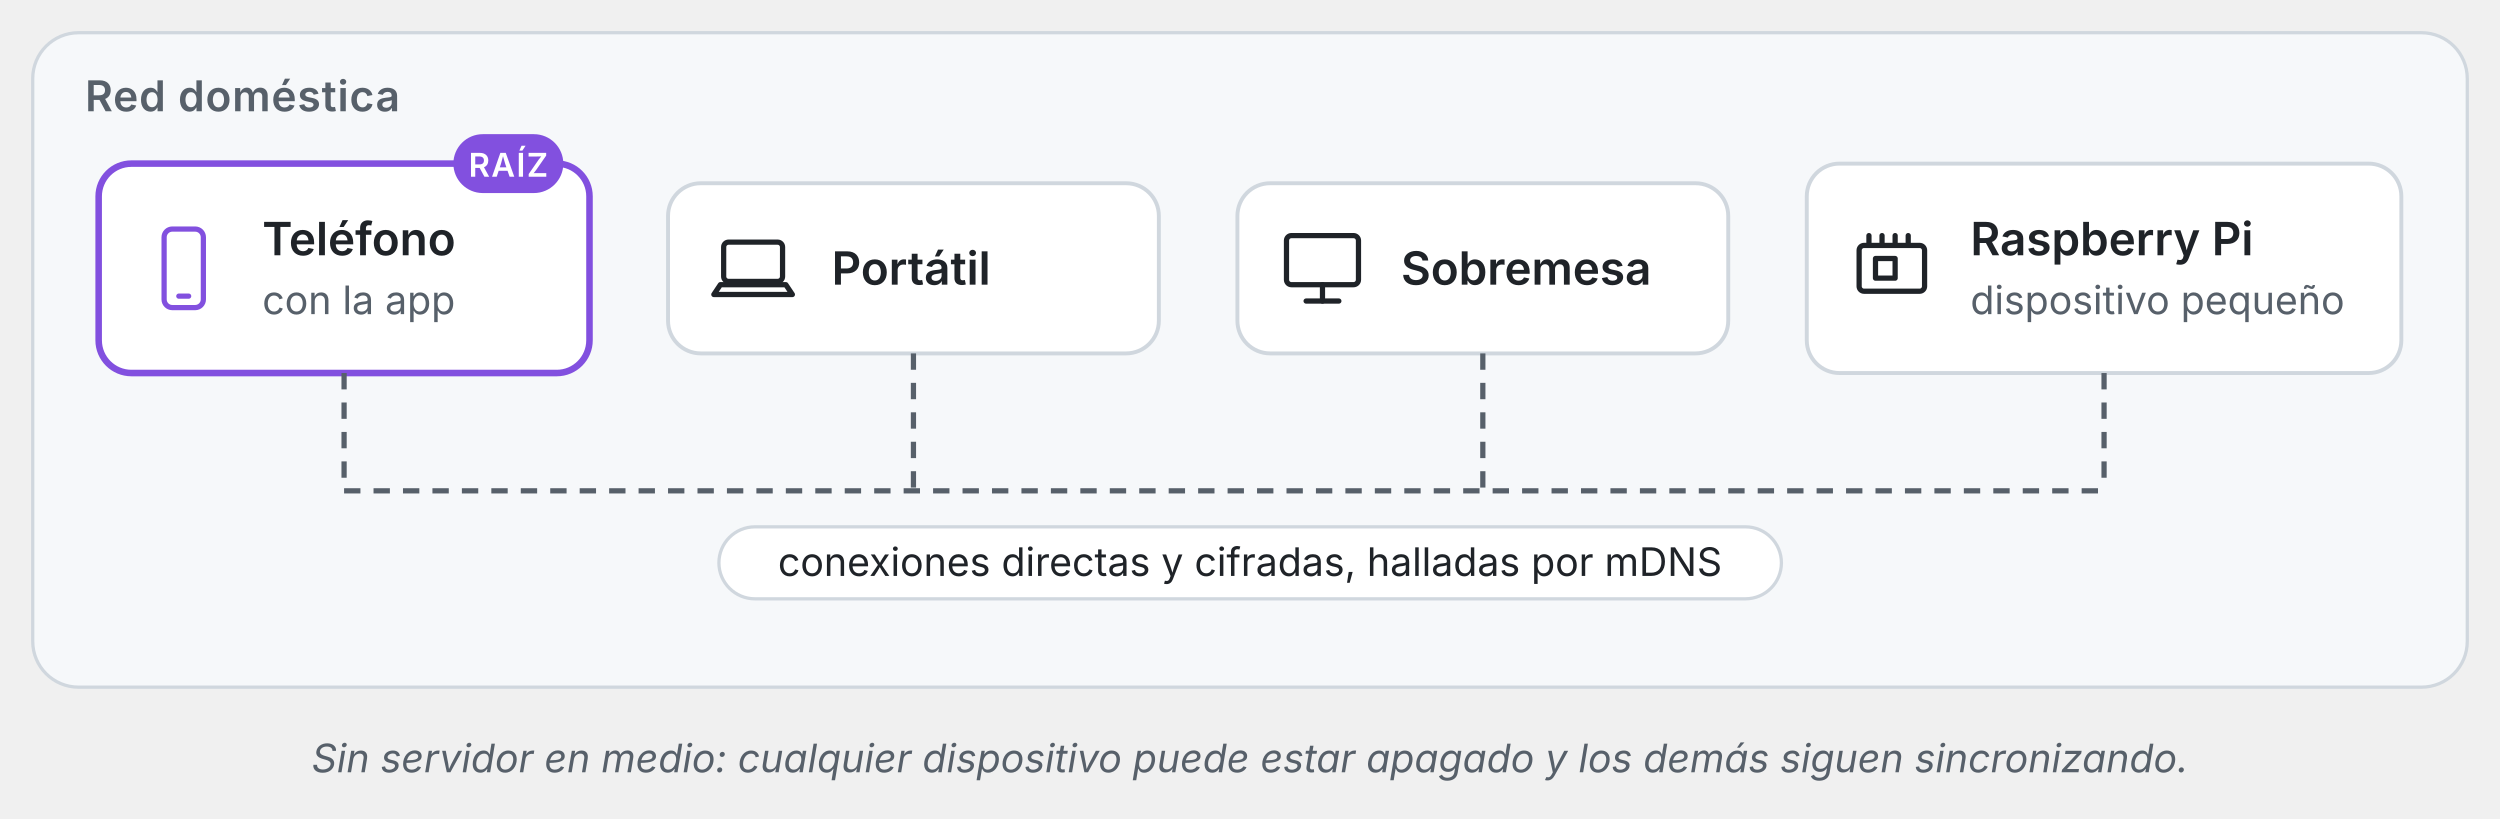
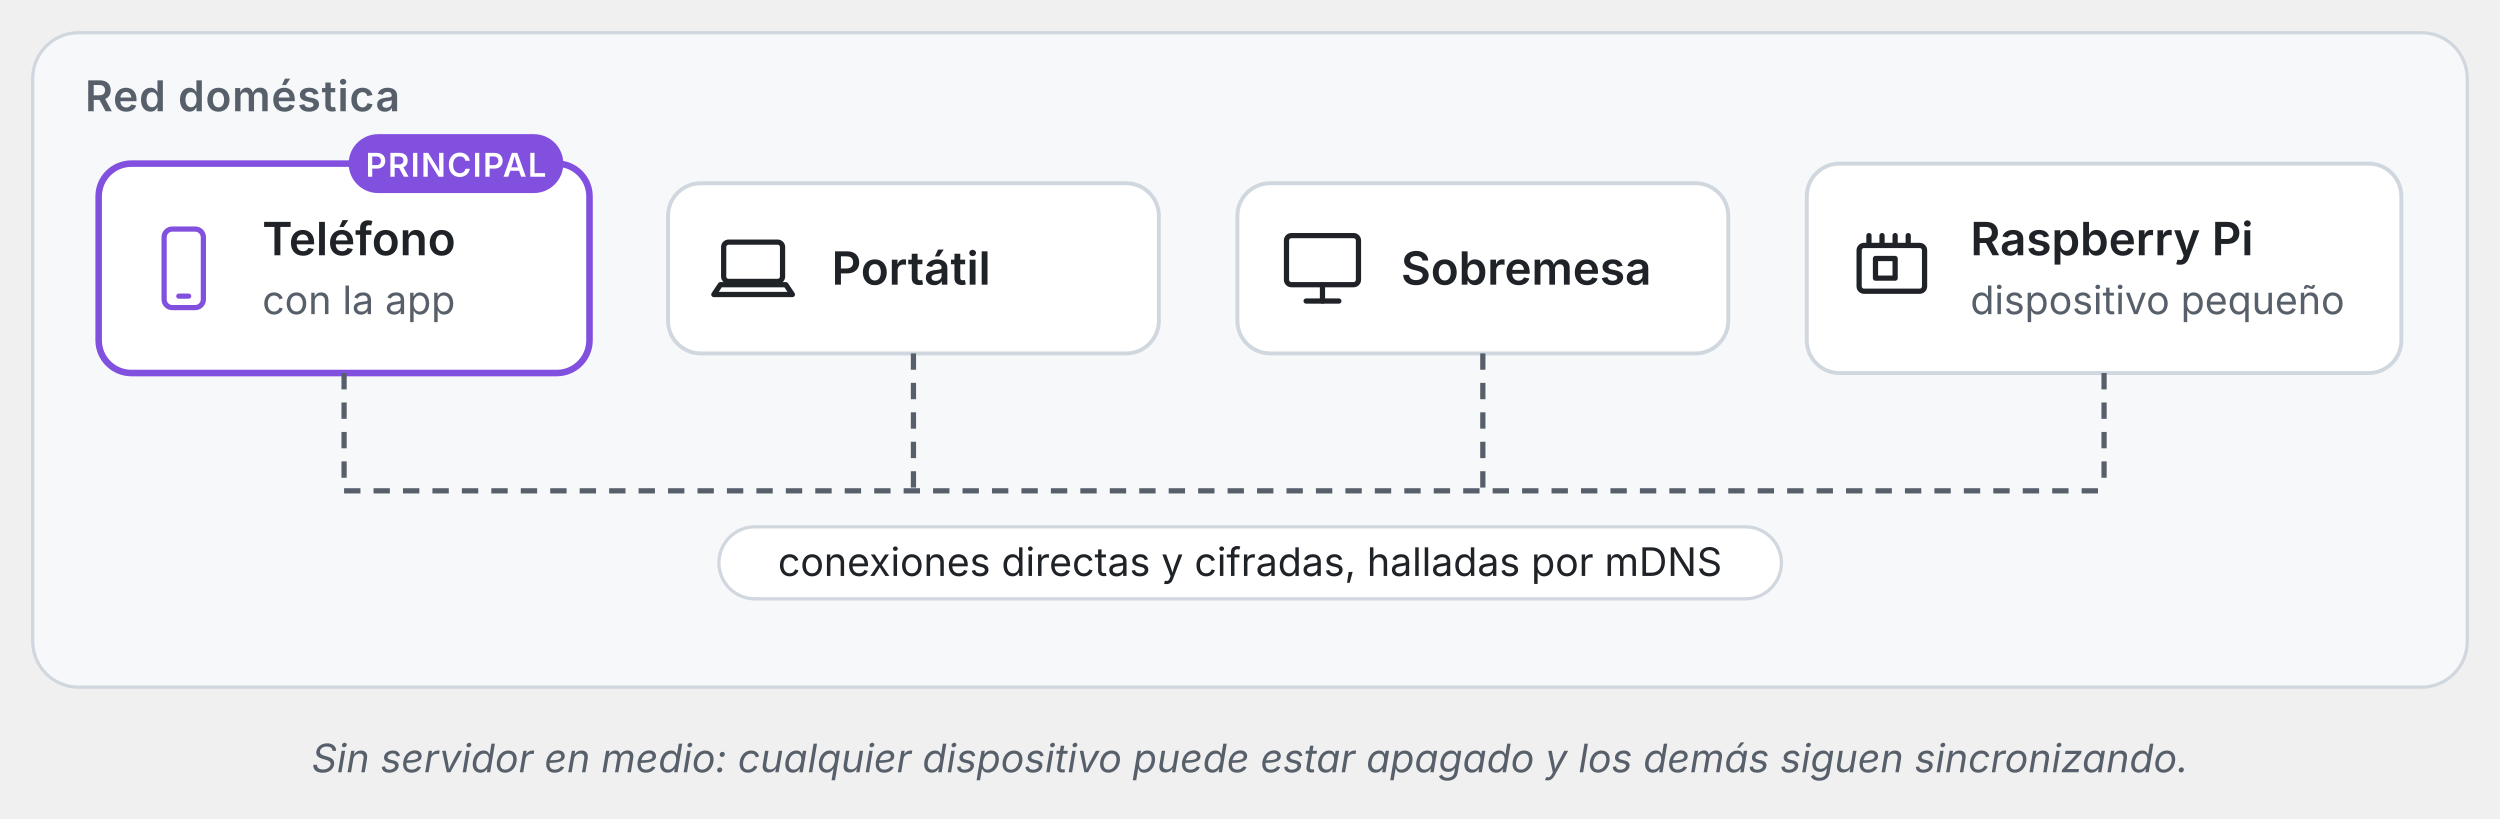
<svg xmlns="http://www.w3.org/2000/svg" lang="es" width="764" height="250" viewBox="0 0 764 250" role="img" aria-label="En casa, cada dispositivo habla directamente con todos los demás">
  <style>
  .bg { fill: none; }
  .zone { fill: #f6f8fa; stroke: #d0d7de; stroke-width: 1; }
  .zone-t { fill: #57606a; font: 600 13px system-ui, -apple-system, 'Segoe UI', sans-serif; letter-spacing: .02em; }
  .card { fill: #ffffff; stroke: #d0d7de; stroke-width: 1.2; }
  .card.key { stroke: #8250df; stroke-width: 2; }
  .card.srv { fill: #fff8c5; stroke: #d4a72c; }
  .t { fill: #1f2328; font: 600 14px system-ui, -apple-system, 'Segoe UI', sans-serif; }
  .s { fill: #57606a; font: 12px system-ui, -apple-system, 'Segoe UI', sans-serif; }
  .ic { fill: none; stroke: #1f2328; stroke-width: 1.6; stroke-linecap: round; stroke-linejoin: round; }
  .key .ic, .ic.key { stroke: #8250df; }
  .badge { fill: #8250df; }
  .badge-t { fill: #ffffff; font: 600 10px system-ui, -apple-system, 'Segoe UI', sans-serif; letter-spacing: .04em; }
  .e-tunnel { fill: none; stroke: #0969da; stroke-width: 3; }
  .e-home { fill: none; stroke: #57606a; stroke-width: 1.6; stroke-dasharray: 5 4; }
  .e-pair { fill: none; stroke: #8250df; stroke-width: 1.8; }
  .e-e2e { fill: none; stroke: #1a7f37; stroke-width: 1.8; stroke-dasharray: 2 4; stroke-linecap: round; }
  .a-tunnel { fill: #0969da; } .a-home { fill: #57606a; } .a-pair { fill: #8250df; } .a-e2e { fill: #1a7f37; }
  .lbl-bg { fill: #ffffff; stroke: #d0d7de; stroke-width: 1; }
  .lbl { fill: #1f2328; font: 12px system-ui, -apple-system, 'Segoe UI', sans-serif; }
  .lbl.tunnel { fill: #0969da; } .lbl.pair { fill: #8250df; } .lbl.e2e { fill: #1a7f37; }
  .note { fill: #57606a; font: italic 12px system-ui, -apple-system, 'Segoe UI', sans-serif; }
  @media (prefers-color-scheme: dark) {
    .zone { fill: #161b22; stroke: #30363d; }
    .zone-t, .s, .note { fill: #8b949e; }
    .card { fill: #0d1117; stroke: #3d444d; }
    .card.key { stroke: #a371f7; }
    .card.srv { fill: #272115; stroke: #9e6a03; }
    .t, .lbl { fill: #e6edf3; }
    .ic { stroke: #e6edf3; }
    .key .ic, .ic.key { stroke: #a371f7; }
    .badge { fill: #a371f7; }
    .badge-t { fill: #0d1117; }
    .e-tunnel { stroke: #4493f8; } .a-tunnel { fill: #4493f8; } .lbl.tunnel { fill: #4493f8; }
    .e-home { stroke: #8b949e; } .a-home { fill: #8b949e; }
    .e-pair { stroke: #a371f7; } .a-pair { fill: #a371f7; } .lbl.pair { fill: #a371f7; }
    .e-e2e { stroke: #3fb950; } .a-e2e { fill: #3fb950; } .lbl.e2e { fill: #3fb950; }
    .lbl-bg { fill: #0d1117; stroke: #3d444d; }
  }
</style>
  <rect class="zone" x="10" y="10" width="744" height="200" rx="14" />
  <text class="zone-t" x="26" y="34">Red doméstica</text>
  <g class="key">
    <rect class="card key" x="30.15" y="50.0" width="150" height="64" rx="10" />
    <g transform="translate(42.15,68)" class="ic">
      <rect x="8" y="2" width="12" height="24" rx="2.5" />
      <line x1="12.5" y1="22.5" x2="15.5" y2="22.5" />
    </g>
    <text class="t" x="80.15" y="78">Teléfono</text>
    <text class="s" x="80.15" y="96">con la app</text>
-     <rect class="badge" x="138.55" y="41.0" width="33.6" height="18" rx="9" />
-     <text class="badge-t" x="155.35" y="54.0" text-anchor="middle">RAÍZ</text>
+     <rect class="badge" x="106.55" y="41.0" width="65.6" height="18" rx="9" />
+     <text class="badge-t" x="139.35" y="54.0" text-anchor="middle">PRINCIPAL</text>
  </g>
  <path class="e-home" d="M105.15,114.0 L105.15,150" />
  <g class="">
    <rect class="card " x="204.15" y="56.0" width="150" height="52" rx="10" />
    <g transform="translate(216.15,68)" class="ic">
      <rect x="5" y="6" width="18" height="12" rx="1.5" />
      <path d="M2 22h24l-2 -3H4z" />
    </g>
    <text class="t" x="254.15" y="87">Portátil</text>
  </g>
  <path class="e-home" d="M279.15,108.0 L279.15,150" />
  <g class="">
    <rect class="card " x="378.15" y="56.0" width="150" height="52" rx="10" />
    <g transform="translate(390.15,68)" class="ic">
      <rect x="3" y="4" width="22" height="15" rx="1.5" />
      <line x1="14" y1="19" x2="14" y2="24" />
      <line x1="9" y1="24" x2="19" y2="24" />
    </g>
    <text class="t" x="428.15" y="87">Sobremesa</text>
  </g>
  <path class="e-home" d="M453.15,108.0 L453.15,150" />
  <g class="">
    <rect class="card " x="552.15" y="50.0" width="181.7" height="64" rx="10" />
    <g transform="translate(564.15,68)" class="ic">
      <rect x="4" y="7" width="20" height="14" rx="1.5" />
      <rect x="9" y="11" width="6" height="6" />
      <line x1="7" y1="4" x2="7" y2="7" />
      <line x1="11" y1="4" x2="11" y2="7" />
      <line x1="15" y1="4" x2="15" y2="7" />
      <line x1="19" y1="4" x2="19" y2="7" />
    </g>
    <text class="t" x="602.15" y="78">Raspberry Pi</text>
    <text class="s" x="602.15" y="96">dispositivo pequeño</text>
  </g>
  <path class="e-home" d="M643.0,114.0 L643.0,150" />
  <path class="e-home" d="M105.15,150 L643.0,150" />
  <text class="note" x="382.0" y="236" text-anchor="middle">Sin servidor en medio: cualquier dispositivo puede estar apagado y los demás siguen sincronizando.</text>
  <rect class="lbl-bg" x="219.7" y="161.0" width="324.7" height="22" rx="11.0" />
  <text class="lbl home" x="382.0" y="176.0" text-anchor="middle">conexiones directas y cifradas, halladas por mDNS</text>
</svg>
